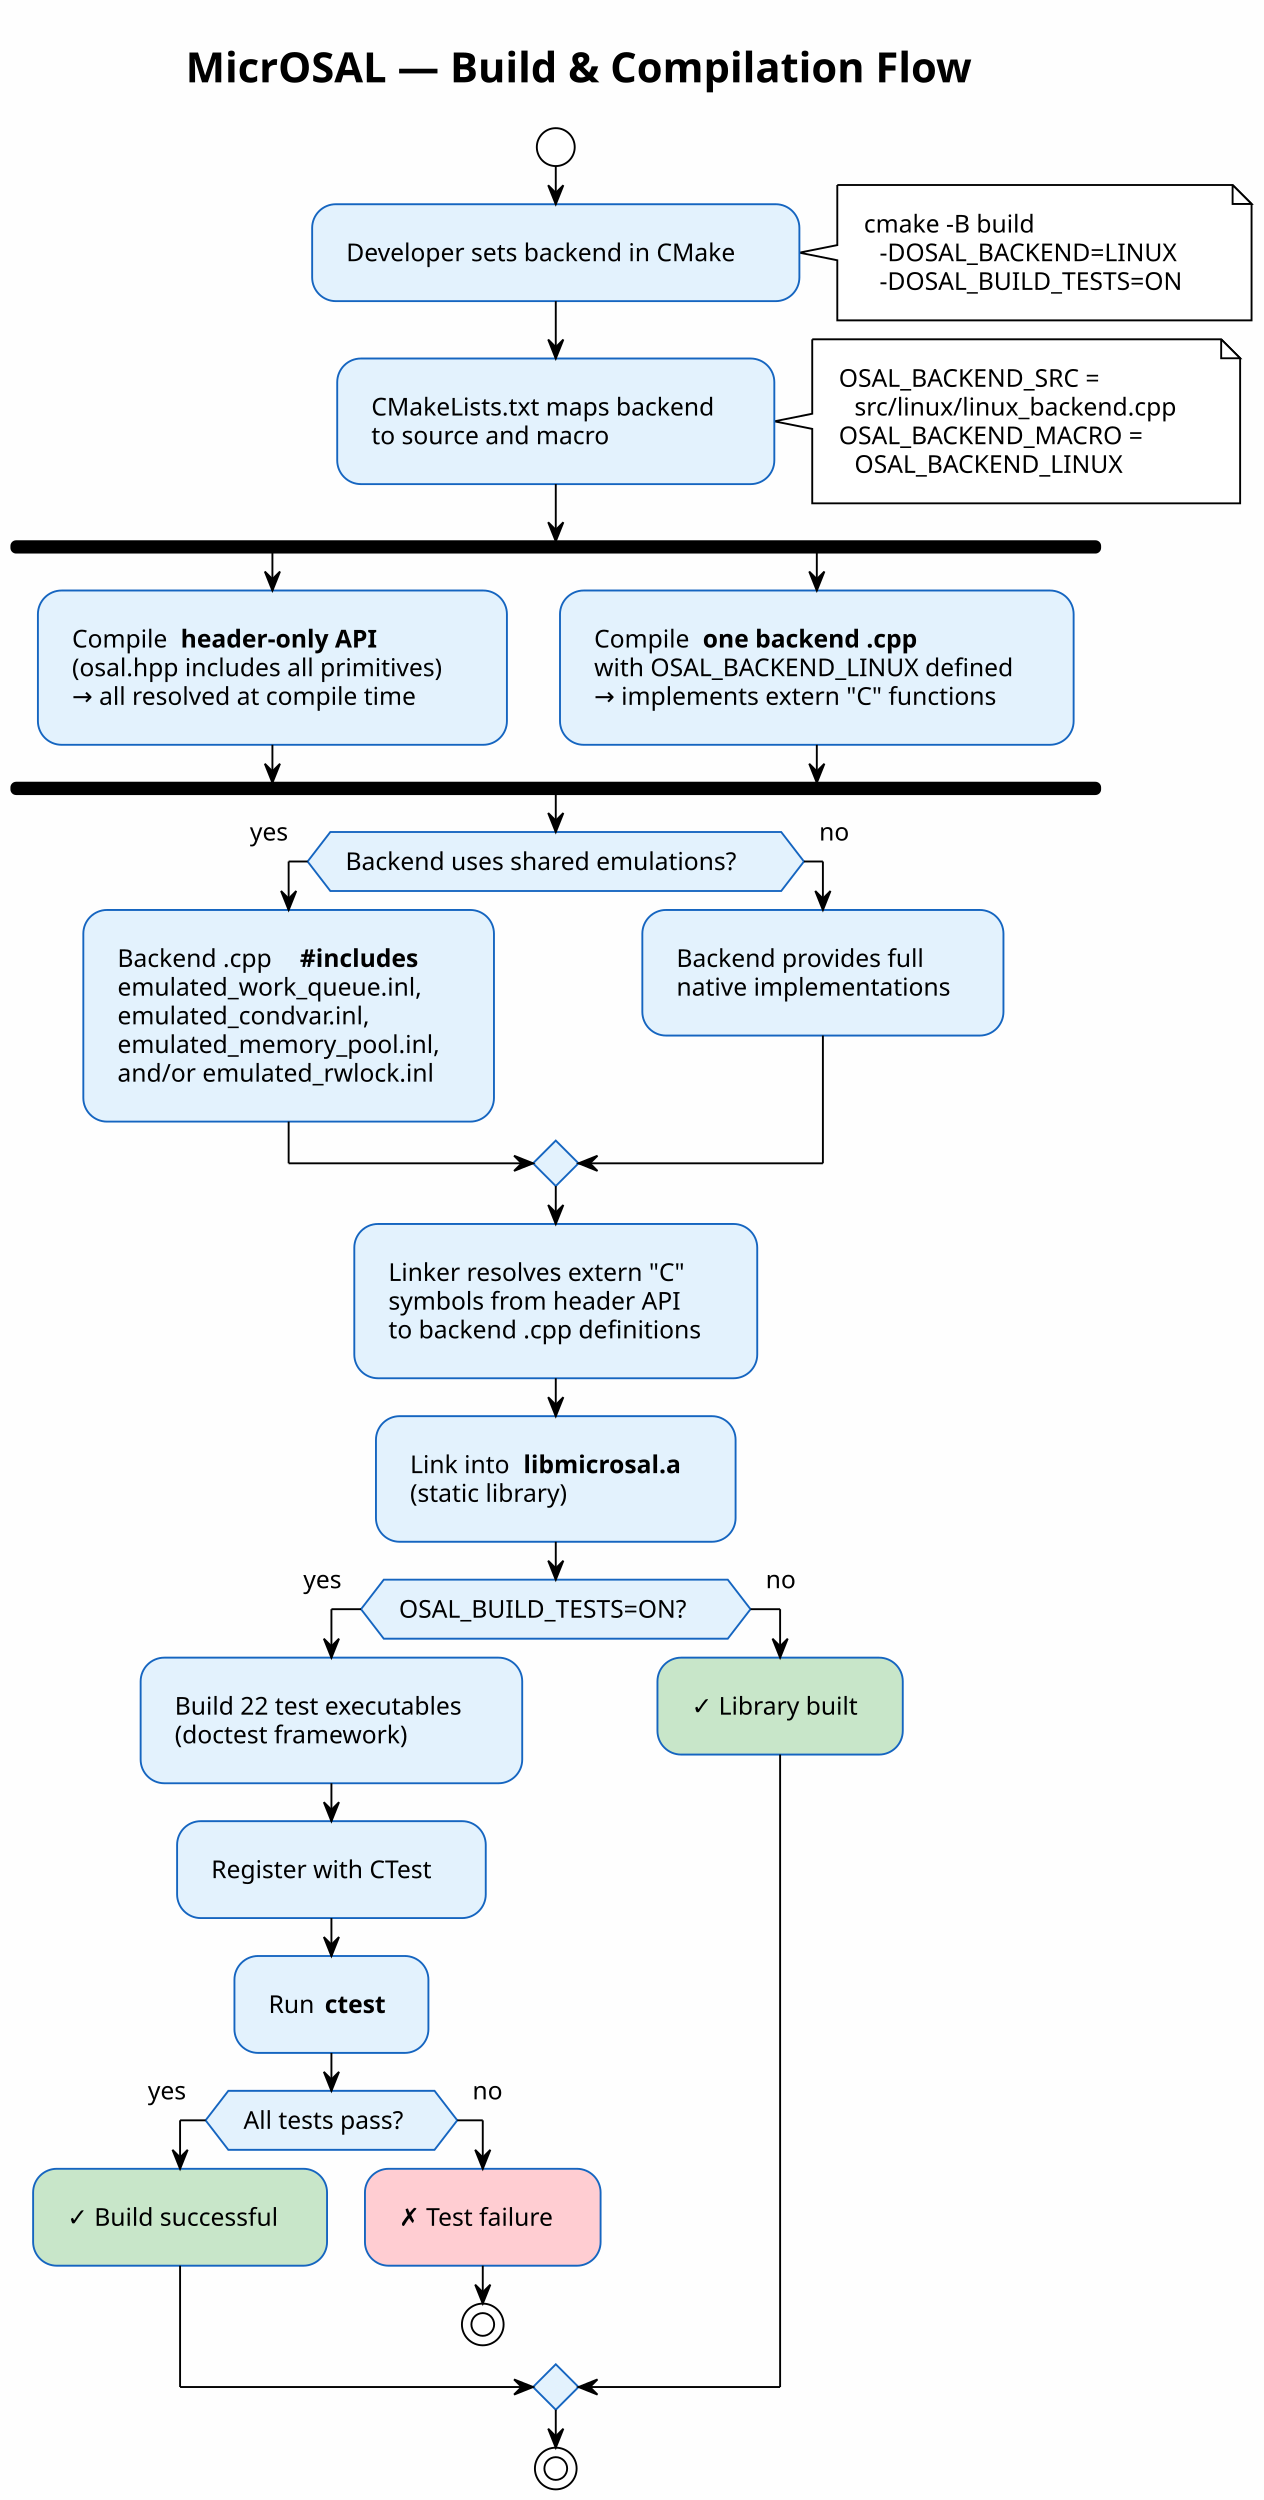
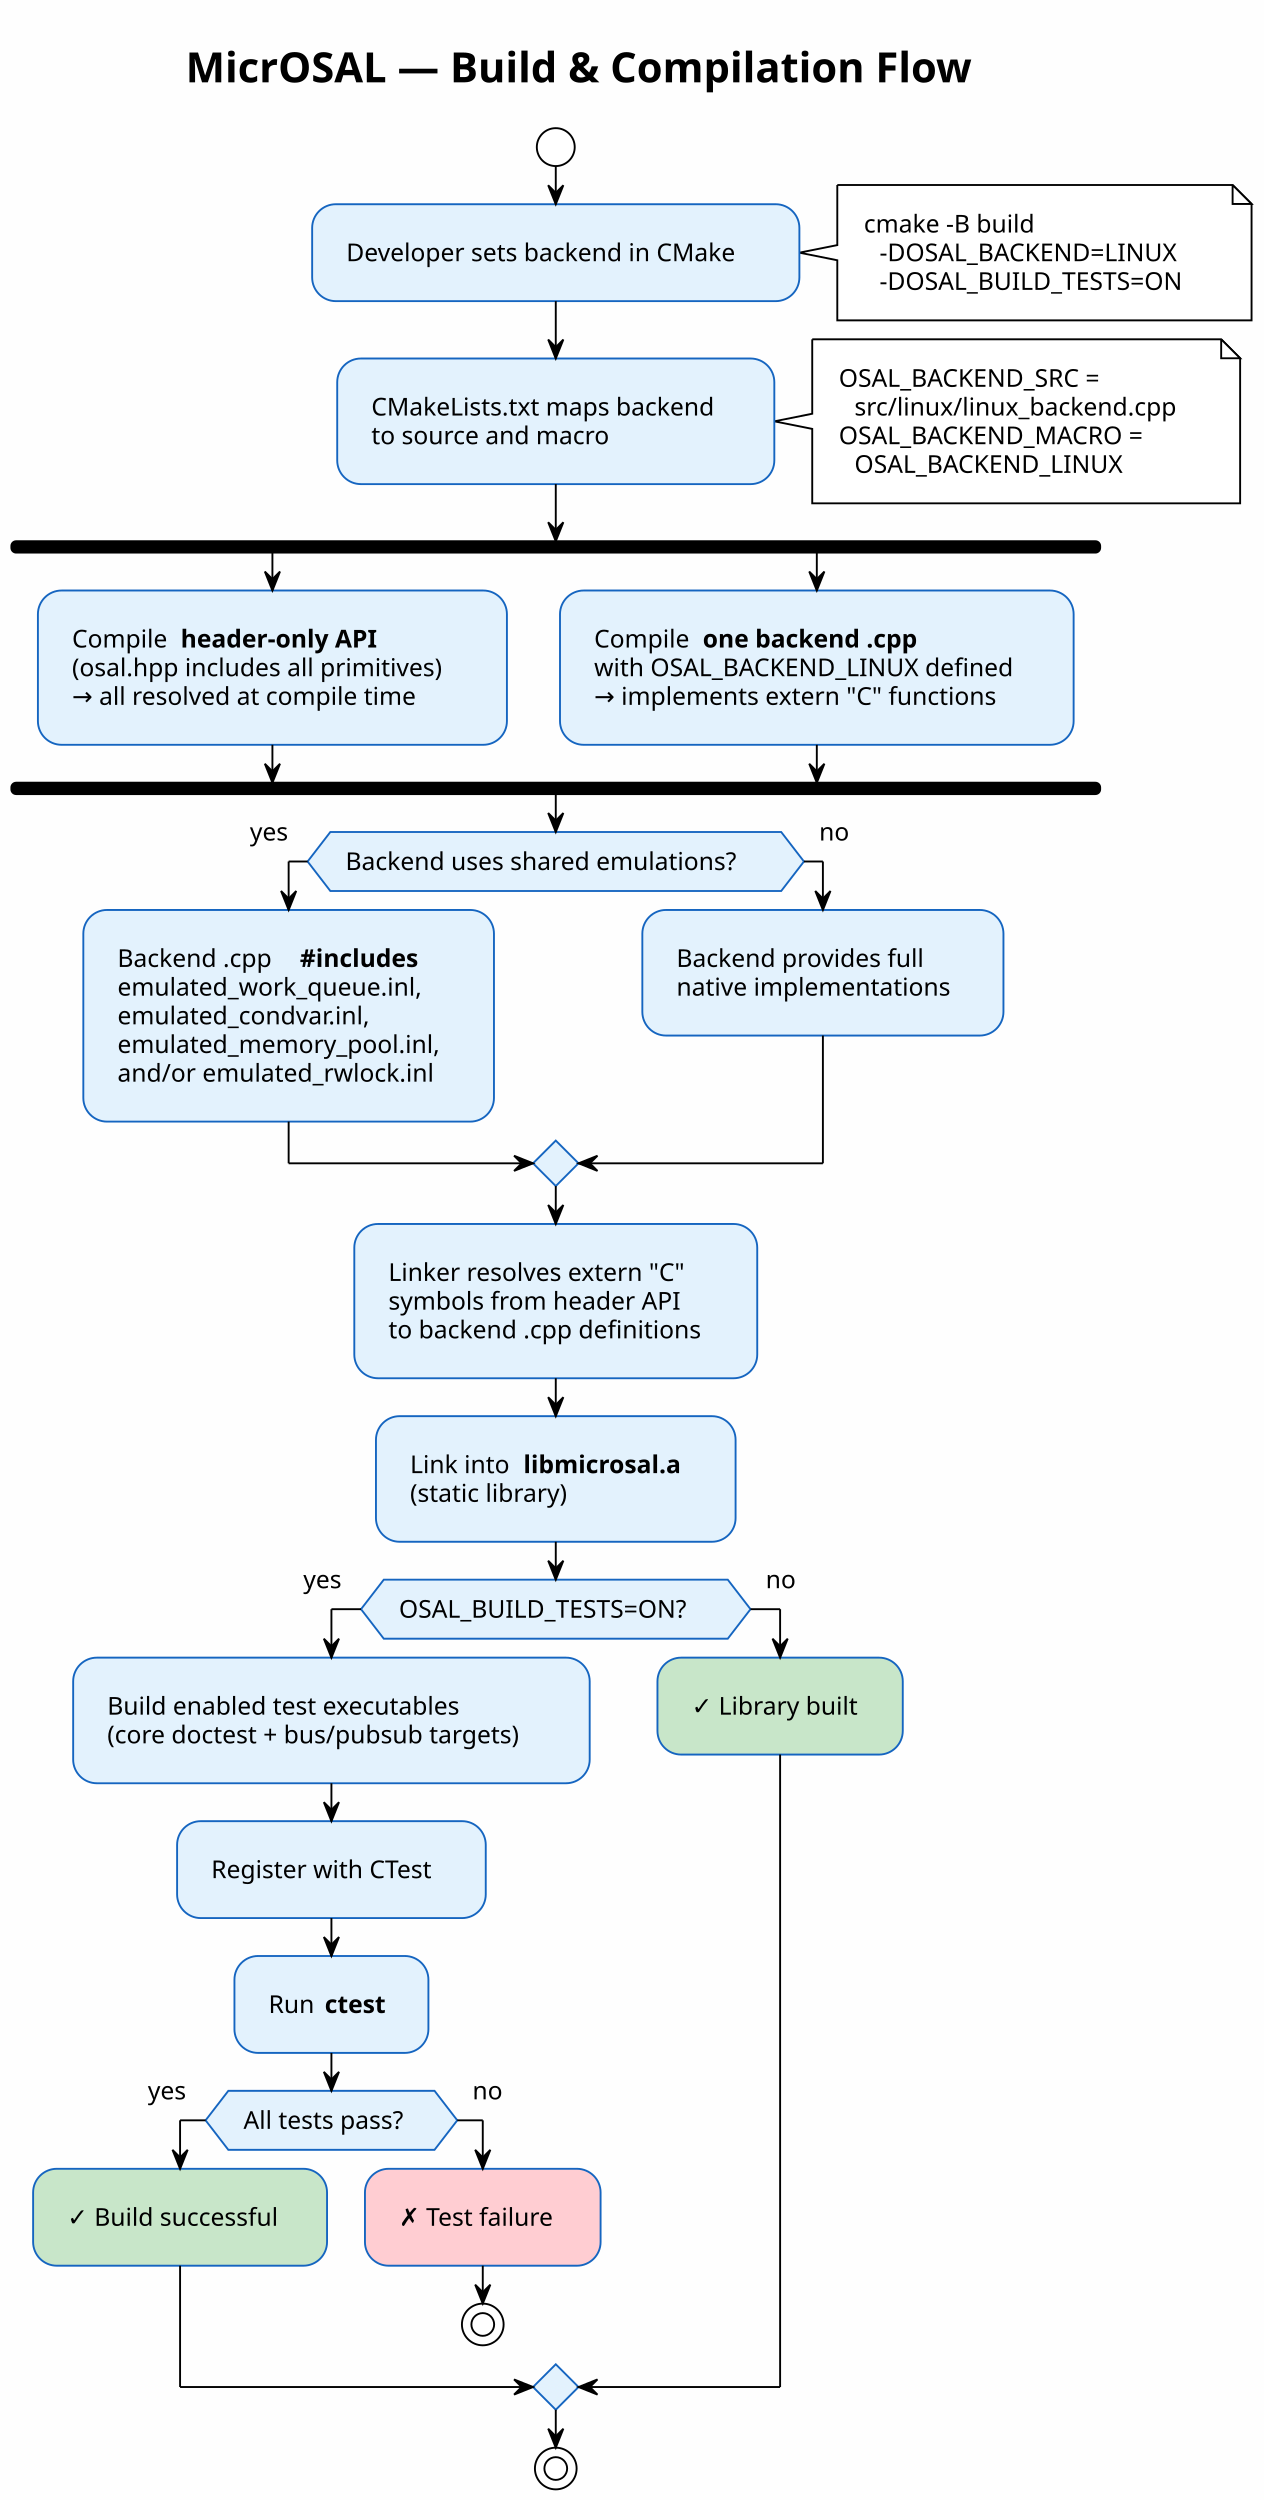
<svg xmlns="http://www.w3.org/2000/svg" contentStyleType="text/css" data-diagram-type="ACTIVITY" height="2473.125px" preserveAspectRatio="none" style="width:1250px;height:2473px;background:#FEFEFE;" version="1.1" viewBox="0 0 1250 2473" width="1250.625px" zoomAndPan="magnify">
  <defs />
  <g>
    <rect fill="#FEFEFE" height="2473.125" style="stroke:none;stroke-width:1.875;" width="1250.625" x="0" y="0" />
    <g class="title" data-source-line="8">
      <text fill="#000000" font-family="'Segoe UI'" font-size="41.25" font-weight="bold" lengthAdjust="spacing" textLength="878.174" x="183.685" y="81.414">MicrOSAL — Build &amp; Compilation Flow</text>
    </g>
    <ellipse cx="549.767" cy="145.518" fill="#FFFFFF" rx="18.75" ry="18.75" style="stroke:#000000;stroke-width:1.875;" />
    <path d="M828.252,183.018 L828.252,242.454 L790.752,249.954 L828.252,257.454 L828.252,316.89 A0,0 0 0 0 828.252,316.89 L1238.044,316.89 A0,0 0 0 0 1238.044,316.89 L1238.044,201.768 L1219.294,183.018 L828.252,183.018 A0,0 0 0 0 828.252,183.018" fill="#FFFFFF" style="stroke:#000000;stroke-width:1.875;" />
    <path d="M1219.294,183.018 L1219.294,201.768 L1238.044,201.768 L1219.294,183.018" fill="#FFFFFF" style="stroke:#000000;stroke-width:1.875;" />
    <text fill="#000000" font-family="'Segoe UI'" font-size="24.375" lengthAdjust="spacing" textLength="182.146" x="854.502" y="230.018">cmake -B build</text>
    <text fill="#000000" font-family="'Segoe UI'" font-size="24.375" lengthAdjust="spacing" textLength="317.434" x="869.998" y="258.392">-DOSAL_BACKEND=LINUX</text>
    <text fill="#000000" font-family="'Segoe UI'" font-size="24.375" lengthAdjust="spacing" textLength="324.921" x="869.998" y="286.766">-DOSAL_BUILD_TESTS=ON</text>
    <rect fill="#E3F2FD" height="95.874" rx="23.438" ry="23.438" style="stroke:#1565C0;stroke-width:1.875;" width="481.97" x="308.782" y="202.017" />
    <text fill="#000000" font-family="'Segoe UI'" font-size="24.375" lengthAdjust="spacing" textLength="414.47" x="342.532" y="258.392">Developer sets backend in CMake</text>
    <path d="M803.46,335.64 L803.46,409.263 L765.96,416.763 L803.46,424.263 L803.46,497.886 A0,0 0 0 0 803.46,497.886 L1226.737,497.886 A0,0 0 0 0 1226.737,497.886 L1226.737,354.39 L1207.987,335.64 L803.46,335.64 A0,0 0 0 0 803.46,335.64" fill="#FFFFFF" style="stroke:#000000;stroke-width:1.875;" />
    <path d="M1207.987,335.64 L1207.987,354.39 L1226.737,354.39 L1207.987,335.64" fill="#FFFFFF" style="stroke:#000000;stroke-width:1.875;" />
    <text fill="#000000" font-family="'Segoe UI'" font-size="24.375" lengthAdjust="spacing" textLength="285.692" x="829.71" y="382.64">OSAL_BACKEND_SRC =</text>
    <text fill="#000000" font-family="'Segoe UI'" font-size="24.375" lengthAdjust="spacing" textLength="338.406" x="845.207" y="411.014">src/linux/linux_backend.cpp</text>
    <text fill="#000000" font-family="'Segoe UI'" font-size="24.375" lengthAdjust="spacing" textLength="327.111" x="829.71" y="439.388">OSAL_BACKEND_MACRO =</text>
    <text fill="#000000" font-family="'Segoe UI'" font-size="24.375" lengthAdjust="spacing" textLength="281.634" x="845.207" y="467.762">OSAL_BACKEND_LINUX</text>
    <rect fill="#E3F2FD" height="124.248" rx="23.438" ry="23.438" style="stroke:#1565C0;stroke-width:1.875;" width="432.387" x="333.573" y="354.639" />
    <text fill="#000000" font-family="'Segoe UI'" font-size="24.375" lengthAdjust="spacing" textLength="364.887" x="367.323" y="411.014">CMakeLists.txt maps backend</text>
    <text fill="#000000" font-family="'Segoe UI'" font-size="24.375" lengthAdjust="spacing" textLength="252.069" x="367.323" y="439.388">to source and macro</text>
    <rect fill="#000000" height="11.25" rx="4.688" ry="4.688" style="stroke:#000000;stroke-width:1.875;" width="1077.034" x="11.25" y="535.386" />
    <rect fill="#E3F2FD" height="152.622" rx="23.438" ry="23.438" style="stroke:#1565C0;stroke-width:1.875;" width="463.951" x="37.5" y="584.136" />
    <text fill="#000000" font-family="'Segoe UI'" font-size="24.375" lengthAdjust="spacing" textLength="99.69" x="71.25" y="640.511">Compile</text>
    <text fill="#000000" font-family="'Segoe UI'" font-size="24.375" font-weight="bold" lengthAdjust="spacing" textLength="219.077" x="178.688" y="640.511">header-only API</text>
    <text fill="#000000" font-family="'Segoe UI'" font-size="24.375" lengthAdjust="spacing" textLength="396.451" x="71.25" y="668.885">(osal.hpp includes all primitives)</text>
    <text fill="#000000" font-family="'Segoe UI'" font-size="24.375" lengthAdjust="spacing" textLength="367.577" x="71.25" y="697.259">→ all resolved at compile time</text>
    <rect fill="#E3F2FD" height="152.622" rx="23.438" ry="23.438" style="stroke:#1565C0;stroke-width:1.875;" width="508.083" x="553.951" y="584.136" />
    <text fill="#000000" font-family="'Segoe UI'" font-size="24.375" lengthAdjust="spacing" textLength="99.69" x="587.701" y="640.511">Compile</text>
    <text fill="#000000" font-family="'Segoe UI'" font-size="24.375" font-weight="bold" lengthAdjust="spacing" textLength="242.096" x="695.139" y="640.511">one backend .cpp</text>
    <text fill="#000000" font-family="'Segoe UI'" font-size="24.375" lengthAdjust="spacing" textLength="440.583" x="587.701" y="668.885">with OSAL_BACKEND_LINUX defined</text>
    <text fill="#000000" font-family="'Segoe UI'" font-size="24.375" lengthAdjust="spacing" textLength="426.777" x="587.701" y="697.259">→ implements extern "C" functions</text>
    <rect fill="#000000" height="11.25" rx="4.688" ry="4.688" style="stroke:#000000;stroke-width:1.875;" width="1077.034" x="11.25" y="774.258" />
    <polygon fill="#E3F2FD" points="326.776,823.008,772.758,823.008,795.258,852.195,772.758,881.382,326.776,881.382,304.276,852.195,326.776,823.008" style="stroke:#1565C0;stroke-width:1.875;" />
    <text fill="#000000" font-family="'Segoe UI'" font-size="24.375" lengthAdjust="spacing" textLength="415.982" x="341.776" y="860.633">Backend uses shared emulations?</text>
    <text fill="#000000" font-family="'Segoe UI'" font-size="24.375" lengthAdjust="spacing" textLength="42.121" x="247.155" y="831.446">yes</text>
    <text fill="#000000" font-family="'Segoe UI'" font-size="24.375" lengthAdjust="spacing" textLength="30.362" x="810.258" y="831.446">no</text>
    <rect fill="#E3F2FD" height="209.37" rx="23.438" ry="23.438" style="stroke:#1565C0;stroke-width:1.875;" width="406.203" x="82.424" y="900.132" />
    <text fill="#000000" font-family="'Segoe UI'" font-size="24.375" lengthAdjust="spacing" textLength="164.936" x="116.174" y="956.507">Backend .cpp</text>
    <text fill="#000000" font-family="'Segoe UI'" font-size="24.375" font-weight="bold" lengthAdjust="spacing" textLength="134.777" x="296.607" y="956.507">#includes</text>
    <text fill="#000000" font-family="'Segoe UI'" font-size="24.375" lengthAdjust="spacing" textLength="320.136" x="116.174" y="984.881">emulated_work_queue.inl,</text>
    <text fill="#000000" font-family="'Segoe UI'" font-size="24.375" lengthAdjust="spacing" textLength="271.219" x="116.174" y="1013.255">emulated_condvar.inl,</text>
    <text fill="#000000" font-family="'Segoe UI'" font-size="24.375" lengthAdjust="spacing" textLength="338.703" x="116.174" y="1041.629">emulated_memory_pool.inl,</text>
    <text fill="#000000" font-family="'Segoe UI'" font-size="24.375" lengthAdjust="spacing" textLength="330.764" x="116.174" y="1070.003">and/or emulated_rwlock.inl</text>
    <rect fill="#E3F2FD" height="124.248" rx="23.438" ry="23.438" style="stroke:#1565C0;stroke-width:1.875;" width="357.215" x="635.4" y="900.132" />
    <text fill="#000000" font-family="'Segoe UI'" font-size="24.375" lengthAdjust="spacing" textLength="262.936" x="669.15" y="956.507">Backend provides full</text>
    <text fill="#000000" font-family="'Segoe UI'" font-size="24.375" lengthAdjust="spacing" textLength="289.715" x="669.15" y="984.881">native implementations</text>
    <polygon fill="#E3F2FD" points="549.767,1128.252,572.267,1150.752,549.767,1173.252,527.267,1150.752,549.767,1128.252" style="stroke:#1565C0;stroke-width:1.875;" />
    <rect fill="#E3F2FD" height="152.622" rx="23.438" ry="23.438" style="stroke:#1565C0;stroke-width:1.875;" width="398.586" x="350.474" y="1210.752" />
    <text fill="#000000" font-family="'Segoe UI'" font-size="24.375" lengthAdjust="spacing" textLength="318.589" x="384.224" y="1267.127">Linker resolves extern "C"</text>
    <text fill="#000000" font-family="'Segoe UI'" font-size="24.375" lengthAdjust="spacing" textLength="305.663" x="384.224" y="1295.501">symbols from header API</text>
    <text fill="#000000" font-family="'Segoe UI'" font-size="24.375" lengthAdjust="spacing" textLength="331.086" x="384.224" y="1323.875">to backend .cpp definitions</text>
    <rect fill="#E3F2FD" height="124.248" rx="23.438" ry="23.438" style="stroke:#1565C0;stroke-width:1.875;" width="355.751" x="371.891" y="1400.874" />
    <text fill="#000000" font-family="'Segoe UI'" font-size="24.375" lengthAdjust="spacing" textLength="104.356" x="405.641" y="1457.249">Link into</text>
    <text fill="#000000" font-family="'Segoe UI'" font-size="24.375" font-weight="bold" lengthAdjust="spacing" textLength="176.148" x="517.745" y="1457.249">libmicrosal.a</text>
    <text fill="#000000" font-family="'Segoe UI'" font-size="24.375" lengthAdjust="spacing" textLength="172.113" x="405.641" y="1485.623">(static library)</text>
    <polygon fill="#E3F2FD" points="379.62,1562.622,719.913,1562.622,742.413,1591.809,719.913,1620.996,379.62,1620.996,357.12,1591.809,379.62,1562.622" style="stroke:#1565C0;stroke-width:1.875;" />
    <text fill="#000000" font-family="'Segoe UI'" font-size="24.375" lengthAdjust="spacing" textLength="310.293" x="394.62" y="1600.247">OSAL_BUILD_TESTS=ON?</text>
    <text fill="#000000" font-family="'Segoe UI'" font-size="24.375" lengthAdjust="spacing" textLength="42.121" x="300" y="1571.061">yes</text>
    <text fill="#000000" font-family="'Segoe UI'" font-size="24.375" lengthAdjust="spacing" textLength="30.362" x="757.413" y="1571.061">no</text>
-     <rect fill="#E3F2FD" height="124.248" rx="23.438" ry="23.438" style="stroke:#1565C0;stroke-width:1.875;" width="377.46" x="139.116" y="1639.746" />
-     <text fill="#000000" font-family="'Segoe UI'" font-size="24.375" lengthAdjust="spacing" textLength="309.96" x="172.866" y="1696.121">Build 22 test executables</text>
-     <text fill="#000000" font-family="'Segoe UI'" font-size="24.375" lengthAdjust="spacing" textLength="248.63" x="172.866" y="1724.495">(doctest framework)</text>
+     <rect fill="#E3F2FD" height="124.248" rx="23.438" ry="23.438" style="stroke:#1565C0;stroke-width:1.875;" width="510.951" x="72.37" y="1639.746" />
+     <text fill="#000000" font-family="'Segoe UI'" font-size="24.375" lengthAdjust="spacing" textLength="377.039" x="106.12" y="1696.121">Build enabled test executables</text>
+     <text fill="#000000" font-family="'Segoe UI'" font-size="24.375" lengthAdjust="spacing" textLength="443.451" x="106.12" y="1724.495">(core doctest + bus/pubsub targets)</text>
    <rect fill="#E3F2FD" height="95.874" rx="23.438" ry="23.438" style="stroke:#1565C0;stroke-width:1.875;" width="305.323" x="175.184" y="1801.494" />
    <text fill="#000000" font-family="'Segoe UI'" font-size="24.375" lengthAdjust="spacing" textLength="237.823" x="208.934" y="1857.87">Register with CTest</text>
    <rect fill="#E3F2FD" height="95.874" rx="23.438" ry="23.438" style="stroke:#1565C0;stroke-width:1.875;" width="191.874" x="231.909" y="1934.868" />
    <text fill="#000000" font-family="'Segoe UI'" font-size="24.375" lengthAdjust="spacing" textLength="47.834" x="265.659" y="1991.244">Run</text>
    <text fill="#000000" font-family="'Segoe UI'" font-size="24.375" font-weight="bold" lengthAdjust="spacing" textLength="68.793" x="321.24" y="1991.244">ctest</text>
    <polygon fill="#E3F2FD" points="225.861,2068.242,429.83,2068.242,452.33,2097.429,429.83,2126.616,225.861,2126.616,203.361,2097.429,225.861,2068.242" style="stroke:#1565C0;stroke-width:1.875;" />
    <text fill="#000000" font-family="'Segoe UI'" font-size="24.375" lengthAdjust="spacing" textLength="173.969" x="240.861" y="2105.868">All tests pass?</text>
    <text fill="#000000" font-family="'Segoe UI'" font-size="24.375" lengthAdjust="spacing" textLength="42.121" x="146.24" y="2076.681">yes</text>
    <text fill="#000000" font-family="'Segoe UI'" font-size="24.375" lengthAdjust="spacing" textLength="30.362" x="467.33" y="2076.681">no</text>
    <rect fill="#C8E6C9" height="95.874" rx="23.438" ry="23.438" style="stroke:#1565C0;stroke-width:1.875;" width="290.755" x="32.757" y="2145.366" />
    <text fill="#000000" font-family="'Segoe UI'" font-size="24.375" lengthAdjust="spacing" textLength="223.255" x="66.507" y="2201.742">✓ Build successful</text>
    <rect fill="#FFCDD2" height="95.874" rx="23.438" ry="23.438" style="stroke:#1565C0;stroke-width:1.875;" width="233.09" x="361.012" y="2145.366" />
    <text fill="#000000" font-family="'Segoe UI'" font-size="24.375" lengthAdjust="spacing" textLength="165.59" x="394.762" y="2201.742">✗ Test failure</text>
    <ellipse cx="477.557" cy="2299.365" fill="none" rx="20.625" ry="20.625" style="stroke:#000000;stroke-width:1.875;" />
    <ellipse cx="477.557" cy="2299.365" fill="#FFFFFF" rx="11.25" ry="11.25" style="stroke:#000000;stroke-width:1.875;" />
    <rect fill="#C8E6C9" height="95.874" rx="23.438" ry="23.438" style="stroke:#1565C0;stroke-width:1.875;" width="242.672" x="650.352" y="1639.746" />
    <text fill="#000000" font-family="'Segoe UI'" font-size="24.375" lengthAdjust="spacing" textLength="175.172" x="684.102" y="1696.121">✓ Library built</text>
    <polygon fill="#E3F2FD" points="549.767,2338.74,572.267,2361.24,549.767,2383.74,527.267,2361.24,549.767,2338.74" style="stroke:#1565C0;stroke-width:1.875;" />
    <ellipse cx="549.767" cy="2441.865" fill="none" rx="20.625" ry="20.625" style="stroke:#000000;stroke-width:1.875;" />
    <ellipse cx="549.767" cy="2441.865" fill="#FFFFFF" rx="11.25" ry="11.25" style="stroke:#000000;stroke-width:1.875;" />
    <line style="stroke:#000000;stroke-width:1.875;" x1="549.767" x2="549.767" y1="164.268" y2="202.017" />
    <polygon fill="#000000" points="542.267,183.267,549.767,202.017,557.267,183.267,549.767,190.767" style="stroke:#000000;stroke-width:1.875;" />
    <line style="stroke:#000000;stroke-width:1.875;" x1="549.767" x2="549.767" y1="297.891" y2="354.639" />
    <polygon fill="#000000" points="542.267,335.889,549.767,354.639,557.267,335.889,549.767,343.389" style="stroke:#000000;stroke-width:1.875;" />
    <line style="stroke:#000000;stroke-width:1.875;" x1="269.475" x2="269.475" y1="546.636" y2="584.136" />
    <polygon fill="#000000" points="261.975,565.386,269.475,584.136,276.975,565.386,269.475,572.886" style="stroke:#000000;stroke-width:1.875;" />
    <line style="stroke:#000000;stroke-width:1.875;" x1="807.992" x2="807.992" y1="546.636" y2="584.136" />
    <polygon fill="#000000" points="800.492,565.386,807.992,584.136,815.492,565.386,807.992,572.886" style="stroke:#000000;stroke-width:1.875;" />
    <line style="stroke:#000000;stroke-width:1.875;" x1="269.475" x2="269.475" y1="736.758" y2="774.258" />
    <polygon fill="#000000" points="261.975,755.508,269.475,774.258,276.975,755.508,269.475,763.008" style="stroke:#000000;stroke-width:1.875;" />
    <line style="stroke:#000000;stroke-width:1.875;" x1="807.992" x2="807.992" y1="736.758" y2="774.258" />
    <polygon fill="#000000" points="800.492,755.508,807.992,774.258,815.492,755.508,807.992,763.008" style="stroke:#000000;stroke-width:1.875;" />
    <line style="stroke:#000000;stroke-width:1.875;" x1="549.767" x2="549.767" y1="478.887" y2="535.386" />
    <polygon fill="#000000" points="542.267,516.636,549.767,535.386,557.267,516.636,549.767,524.136" style="stroke:#000000;stroke-width:1.875;" />
    <line style="stroke:#000000;stroke-width:1.875;" x1="304.276" x2="285.526" y1="852.195" y2="852.195" />
    <line style="stroke:#000000;stroke-width:1.875;" x1="285.526" x2="285.526" y1="852.195" y2="900.132" />
    <polygon fill="#000000" points="278.026,881.382,285.526,900.132,293.026,881.382,285.526,888.882" style="stroke:#000000;stroke-width:1.875;" />
    <line style="stroke:#000000;stroke-width:1.875;" x1="795.258" x2="814.008" y1="852.195" y2="852.195" />
    <line style="stroke:#000000;stroke-width:1.875;" x1="814.008" x2="814.008" y1="852.195" y2="900.132" />
    <polygon fill="#000000" points="806.508,881.382,814.008,900.132,821.508,881.382,814.008,888.882" style="stroke:#000000;stroke-width:1.875;" />
    <line style="stroke:#000000;stroke-width:1.875;" x1="285.526" x2="285.526" y1="1109.502" y2="1150.752" />
    <line style="stroke:#000000;stroke-width:1.875;" x1="285.526" x2="527.267" y1="1150.752" y2="1150.752" />
    <polygon fill="#000000" points="508.517,1143.252,527.267,1150.752,508.517,1158.252,516.017,1150.752" style="stroke:#000000;stroke-width:1.875;" />
    <line style="stroke:#000000;stroke-width:1.875;" x1="814.008" x2="814.008" y1="1024.38" y2="1150.752" />
    <line style="stroke:#000000;stroke-width:1.875;" x1="814.008" x2="572.267" y1="1150.752" y2="1150.752" />
    <polygon fill="#000000" points="591.017,1143.252,572.267,1150.752,591.017,1158.252,583.517,1150.752" style="stroke:#000000;stroke-width:1.875;" />
    <line style="stroke:#000000;stroke-width:1.875;" x1="549.767" x2="549.767" y1="785.508" y2="823.008" />
    <polygon fill="#000000" points="542.267,804.258,549.767,823.008,557.267,804.258,549.767,811.758" style="stroke:#000000;stroke-width:1.875;" />
    <line style="stroke:#000000;stroke-width:1.875;" x1="549.767" x2="549.767" y1="1173.252" y2="1210.752" />
    <polygon fill="#000000" points="542.267,1192.002,549.767,1210.752,557.267,1192.002,549.767,1199.502" style="stroke:#000000;stroke-width:1.875;" />
    <line style="stroke:#000000;stroke-width:1.875;" x1="549.767" x2="549.767" y1="1363.374" y2="1400.874" />
    <polygon fill="#000000" points="542.267,1382.124,549.767,1400.874,557.267,1382.124,549.767,1389.624" style="stroke:#000000;stroke-width:1.875;" />
    <line style="stroke:#000000;stroke-width:1.875;" x1="327.846" x2="327.846" y1="1763.994" y2="1801.494" />
    <polygon fill="#000000" points="320.346,1782.744,327.846,1801.494,335.346,1782.744,327.846,1790.244" style="stroke:#000000;stroke-width:1.875;" />
    <line style="stroke:#000000;stroke-width:1.875;" x1="327.846" x2="327.846" y1="1897.368" y2="1934.868" />
    <polygon fill="#000000" points="320.346,1916.118,327.846,1934.868,335.346,1916.118,327.846,1923.618" style="stroke:#000000;stroke-width:1.875;" />
    <line style="stroke:#000000;stroke-width:1.875;" x1="477.557" x2="477.557" y1="2241.24" y2="2278.74" />
    <polygon fill="#000000" points="470.057,2259.99,477.557,2278.74,485.057,2259.99,477.557,2267.49" style="stroke:#000000;stroke-width:1.875;" />
    <line style="stroke:#000000;stroke-width:1.875;" x1="203.361" x2="178.134" y1="2097.429" y2="2097.429" />
    <line style="stroke:#000000;stroke-width:1.875;" x1="178.134" x2="178.134" y1="2097.429" y2="2145.366" />
    <polygon fill="#000000" points="170.634,2126.616,178.134,2145.366,185.634,2126.616,178.134,2134.116" style="stroke:#000000;stroke-width:1.875;" />
    <line style="stroke:#000000;stroke-width:1.875;" x1="452.33" x2="477.557" y1="2097.429" y2="2097.429" />
    <line style="stroke:#000000;stroke-width:1.875;" x1="477.557" x2="477.557" y1="2097.429" y2="2145.366" />
    <polygon fill="#000000" points="470.057,2126.616,477.557,2145.366,485.057,2126.616,477.557,2134.116" style="stroke:#000000;stroke-width:1.875;" />
    <line style="stroke:#000000;stroke-width:1.875;" x1="178.134" x2="178.134" y1="2241.24" y2="2361.24" />
    <line style="stroke:#000000;stroke-width:1.875;" x1="178.134" x2="527.267" y1="2361.24" y2="2361.24" />
    <polygon fill="#000000" points="508.517,2353.74,527.267,2361.24,508.517,2368.74,516.017,2361.24" style="stroke:#000000;stroke-width:1.875;" />
    <line style="stroke:#000000;stroke-width:1.875;" x1="327.846" x2="327.846" y1="2030.742" y2="2068.242" />
    <polygon fill="#000000" points="320.346,2049.492,327.846,2068.242,335.346,2049.492,327.846,2056.992" style="stroke:#000000;stroke-width:1.875;" />
    <line style="stroke:#000000;stroke-width:1.875;" x1="357.12" x2="327.846" y1="1591.809" y2="1591.809" />
    <line style="stroke:#000000;stroke-width:1.875;" x1="327.846" x2="327.846" y1="1591.809" y2="1639.746" />
    <polygon fill="#000000" points="320.346,1620.996,327.846,1639.746,335.346,1620.996,327.846,1628.496" style="stroke:#000000;stroke-width:1.875;" />
    <line style="stroke:#000000;stroke-width:1.875;" x1="742.413" x2="771.688" y1="1591.809" y2="1591.809" />
    <line style="stroke:#000000;stroke-width:1.875;" x1="771.688" x2="771.688" y1="1591.809" y2="1639.746" />
    <polygon fill="#000000" points="764.188,1620.996,771.688,1639.746,779.188,1620.996,771.688,1628.496" style="stroke:#000000;stroke-width:1.875;" />
    <line style="stroke:#000000;stroke-width:1.875;" x1="771.688" x2="771.688" y1="1735.62" y2="2361.24" />
    <line style="stroke:#000000;stroke-width:1.875;" x1="771.688" x2="572.267" y1="2361.24" y2="2361.24" />
    <polygon fill="#000000" points="591.017,2353.74,572.267,2361.24,591.017,2368.74,583.517,2361.24" style="stroke:#000000;stroke-width:1.875;" />
    <line style="stroke:#000000;stroke-width:1.875;" x1="549.767" x2="549.767" y1="1525.122" y2="1562.622" />
    <polygon fill="#000000" points="542.267,1543.872,549.767,1562.622,557.267,1543.872,549.767,1551.372" style="stroke:#000000;stroke-width:1.875;" />
    <line style="stroke:#000000;stroke-width:1.875;" x1="549.767" x2="549.767" y1="2383.74" y2="2421.24" />
    <polygon fill="#000000" points="542.267,2402.49,549.767,2421.24,557.267,2402.49,549.767,2409.99" style="stroke:#000000;stroke-width:1.875;" />
  </g>
</svg>
